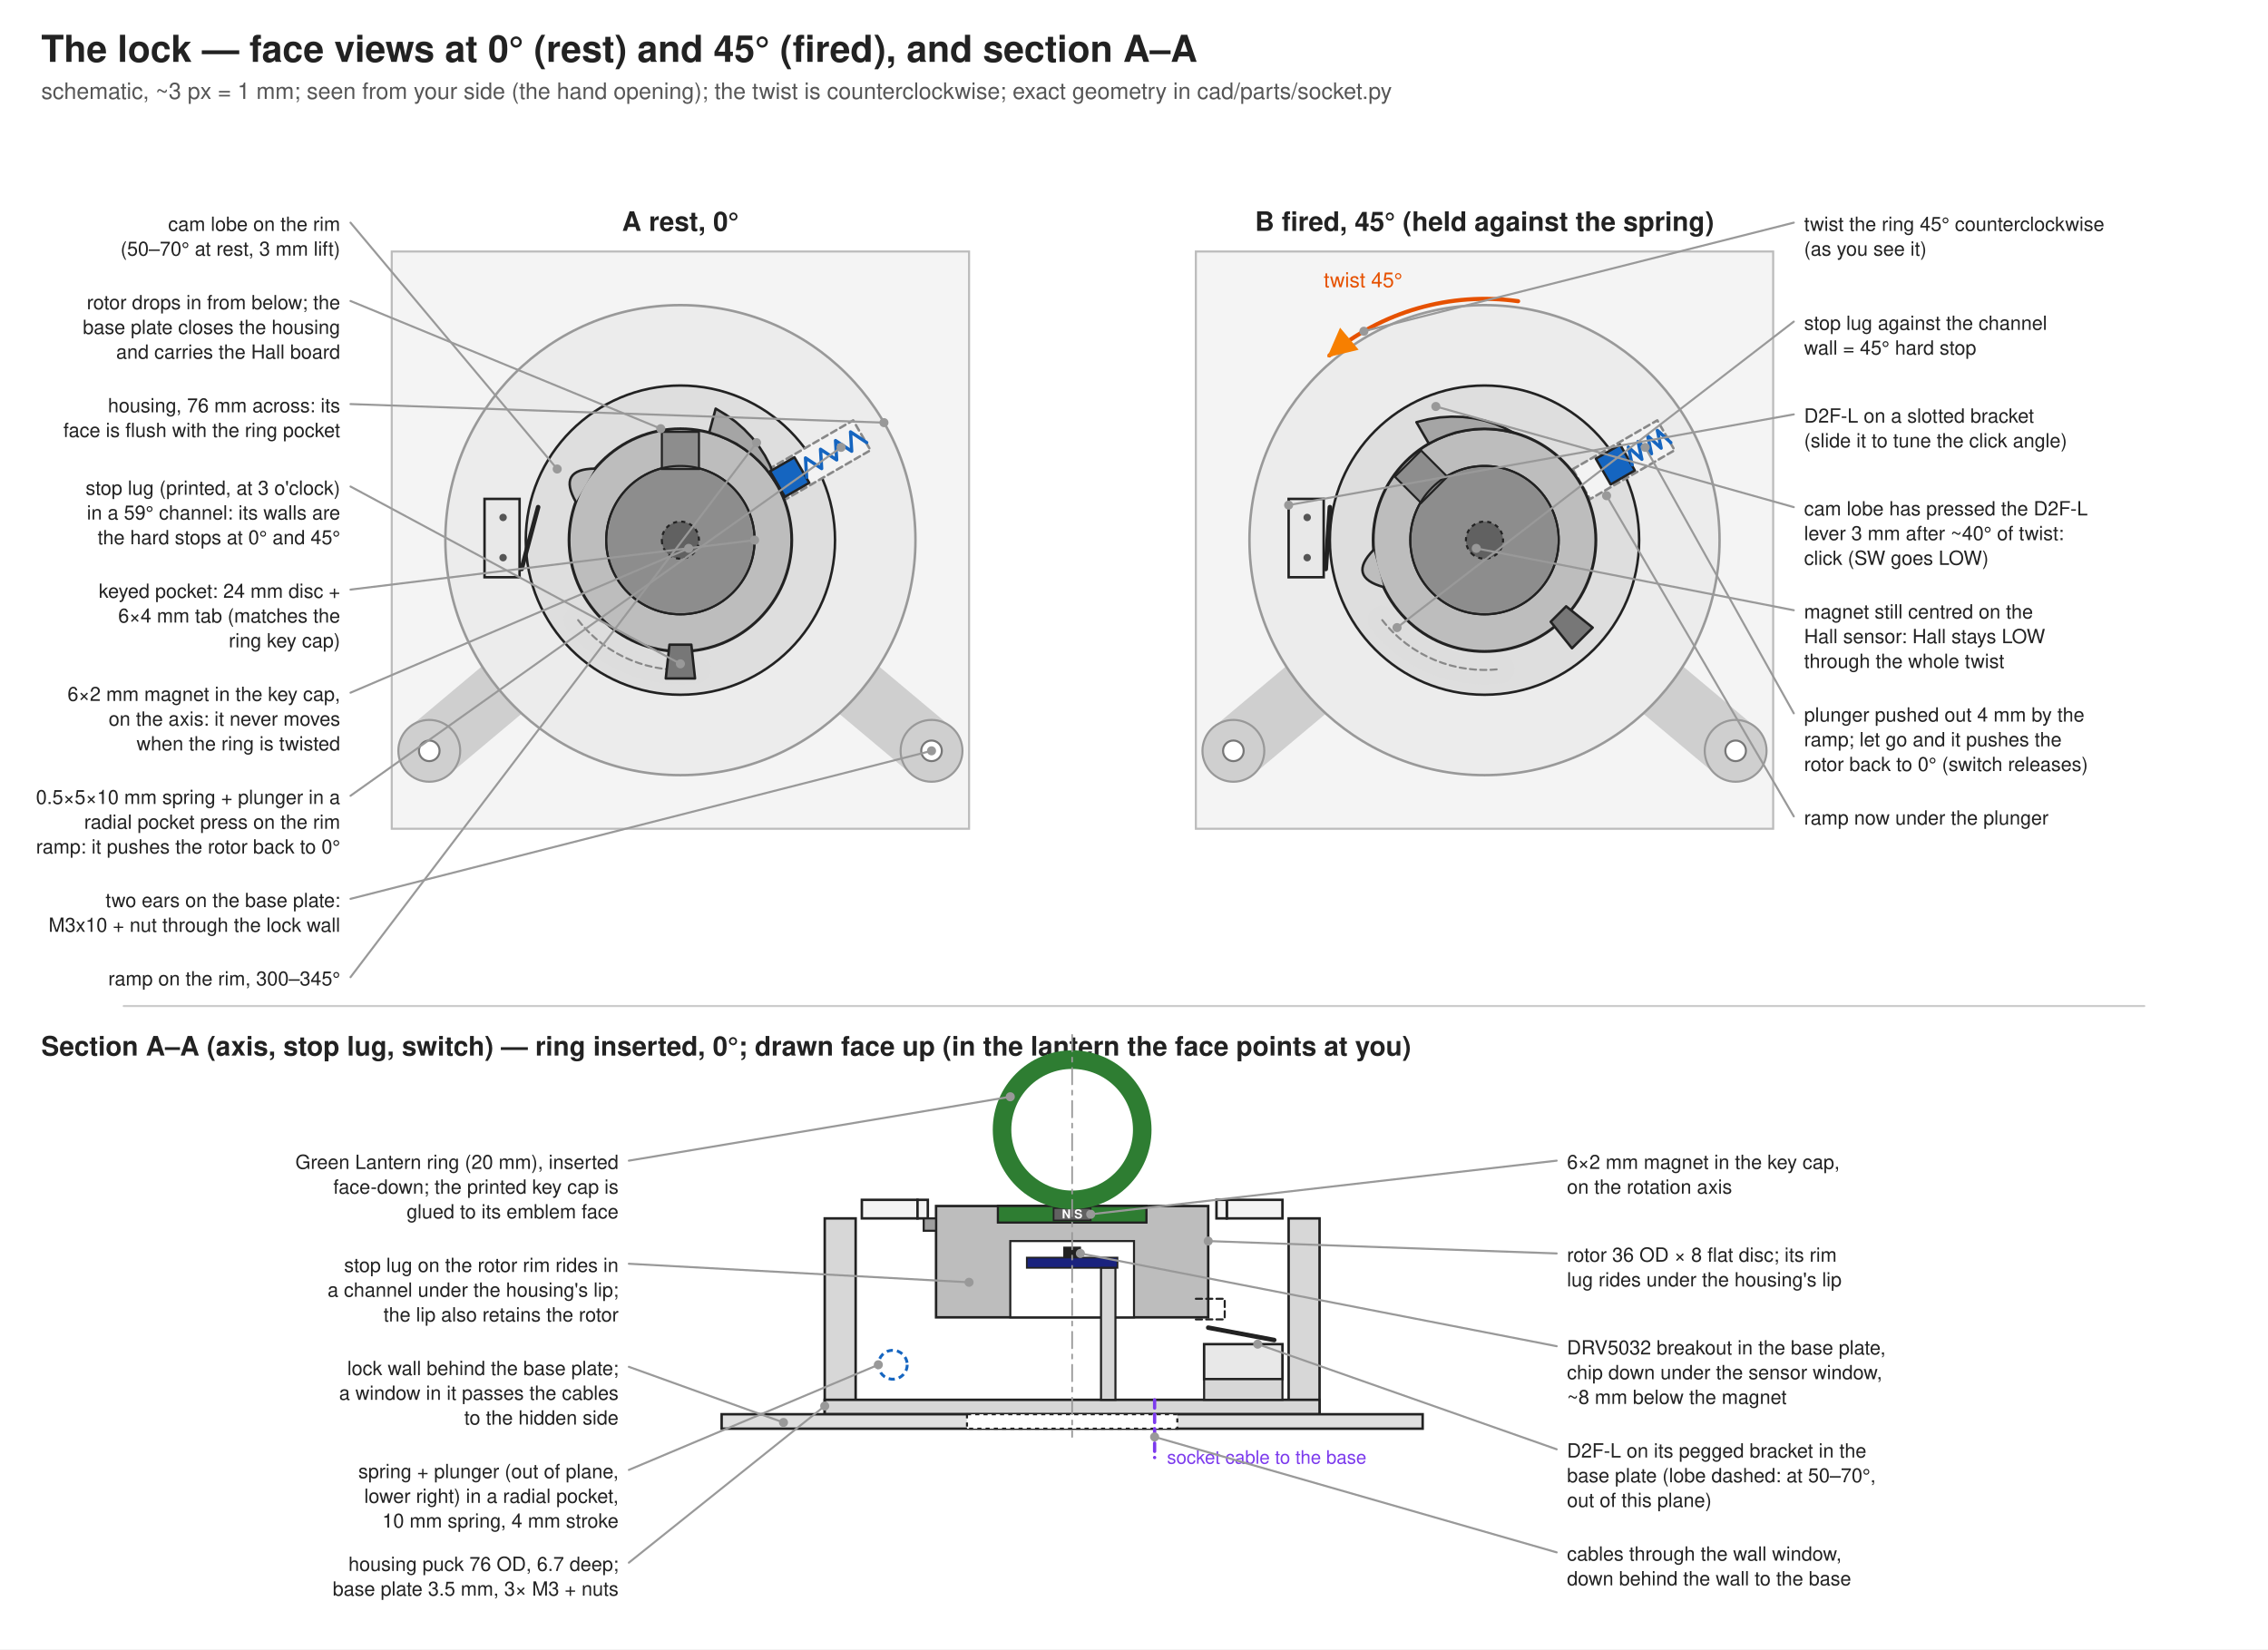
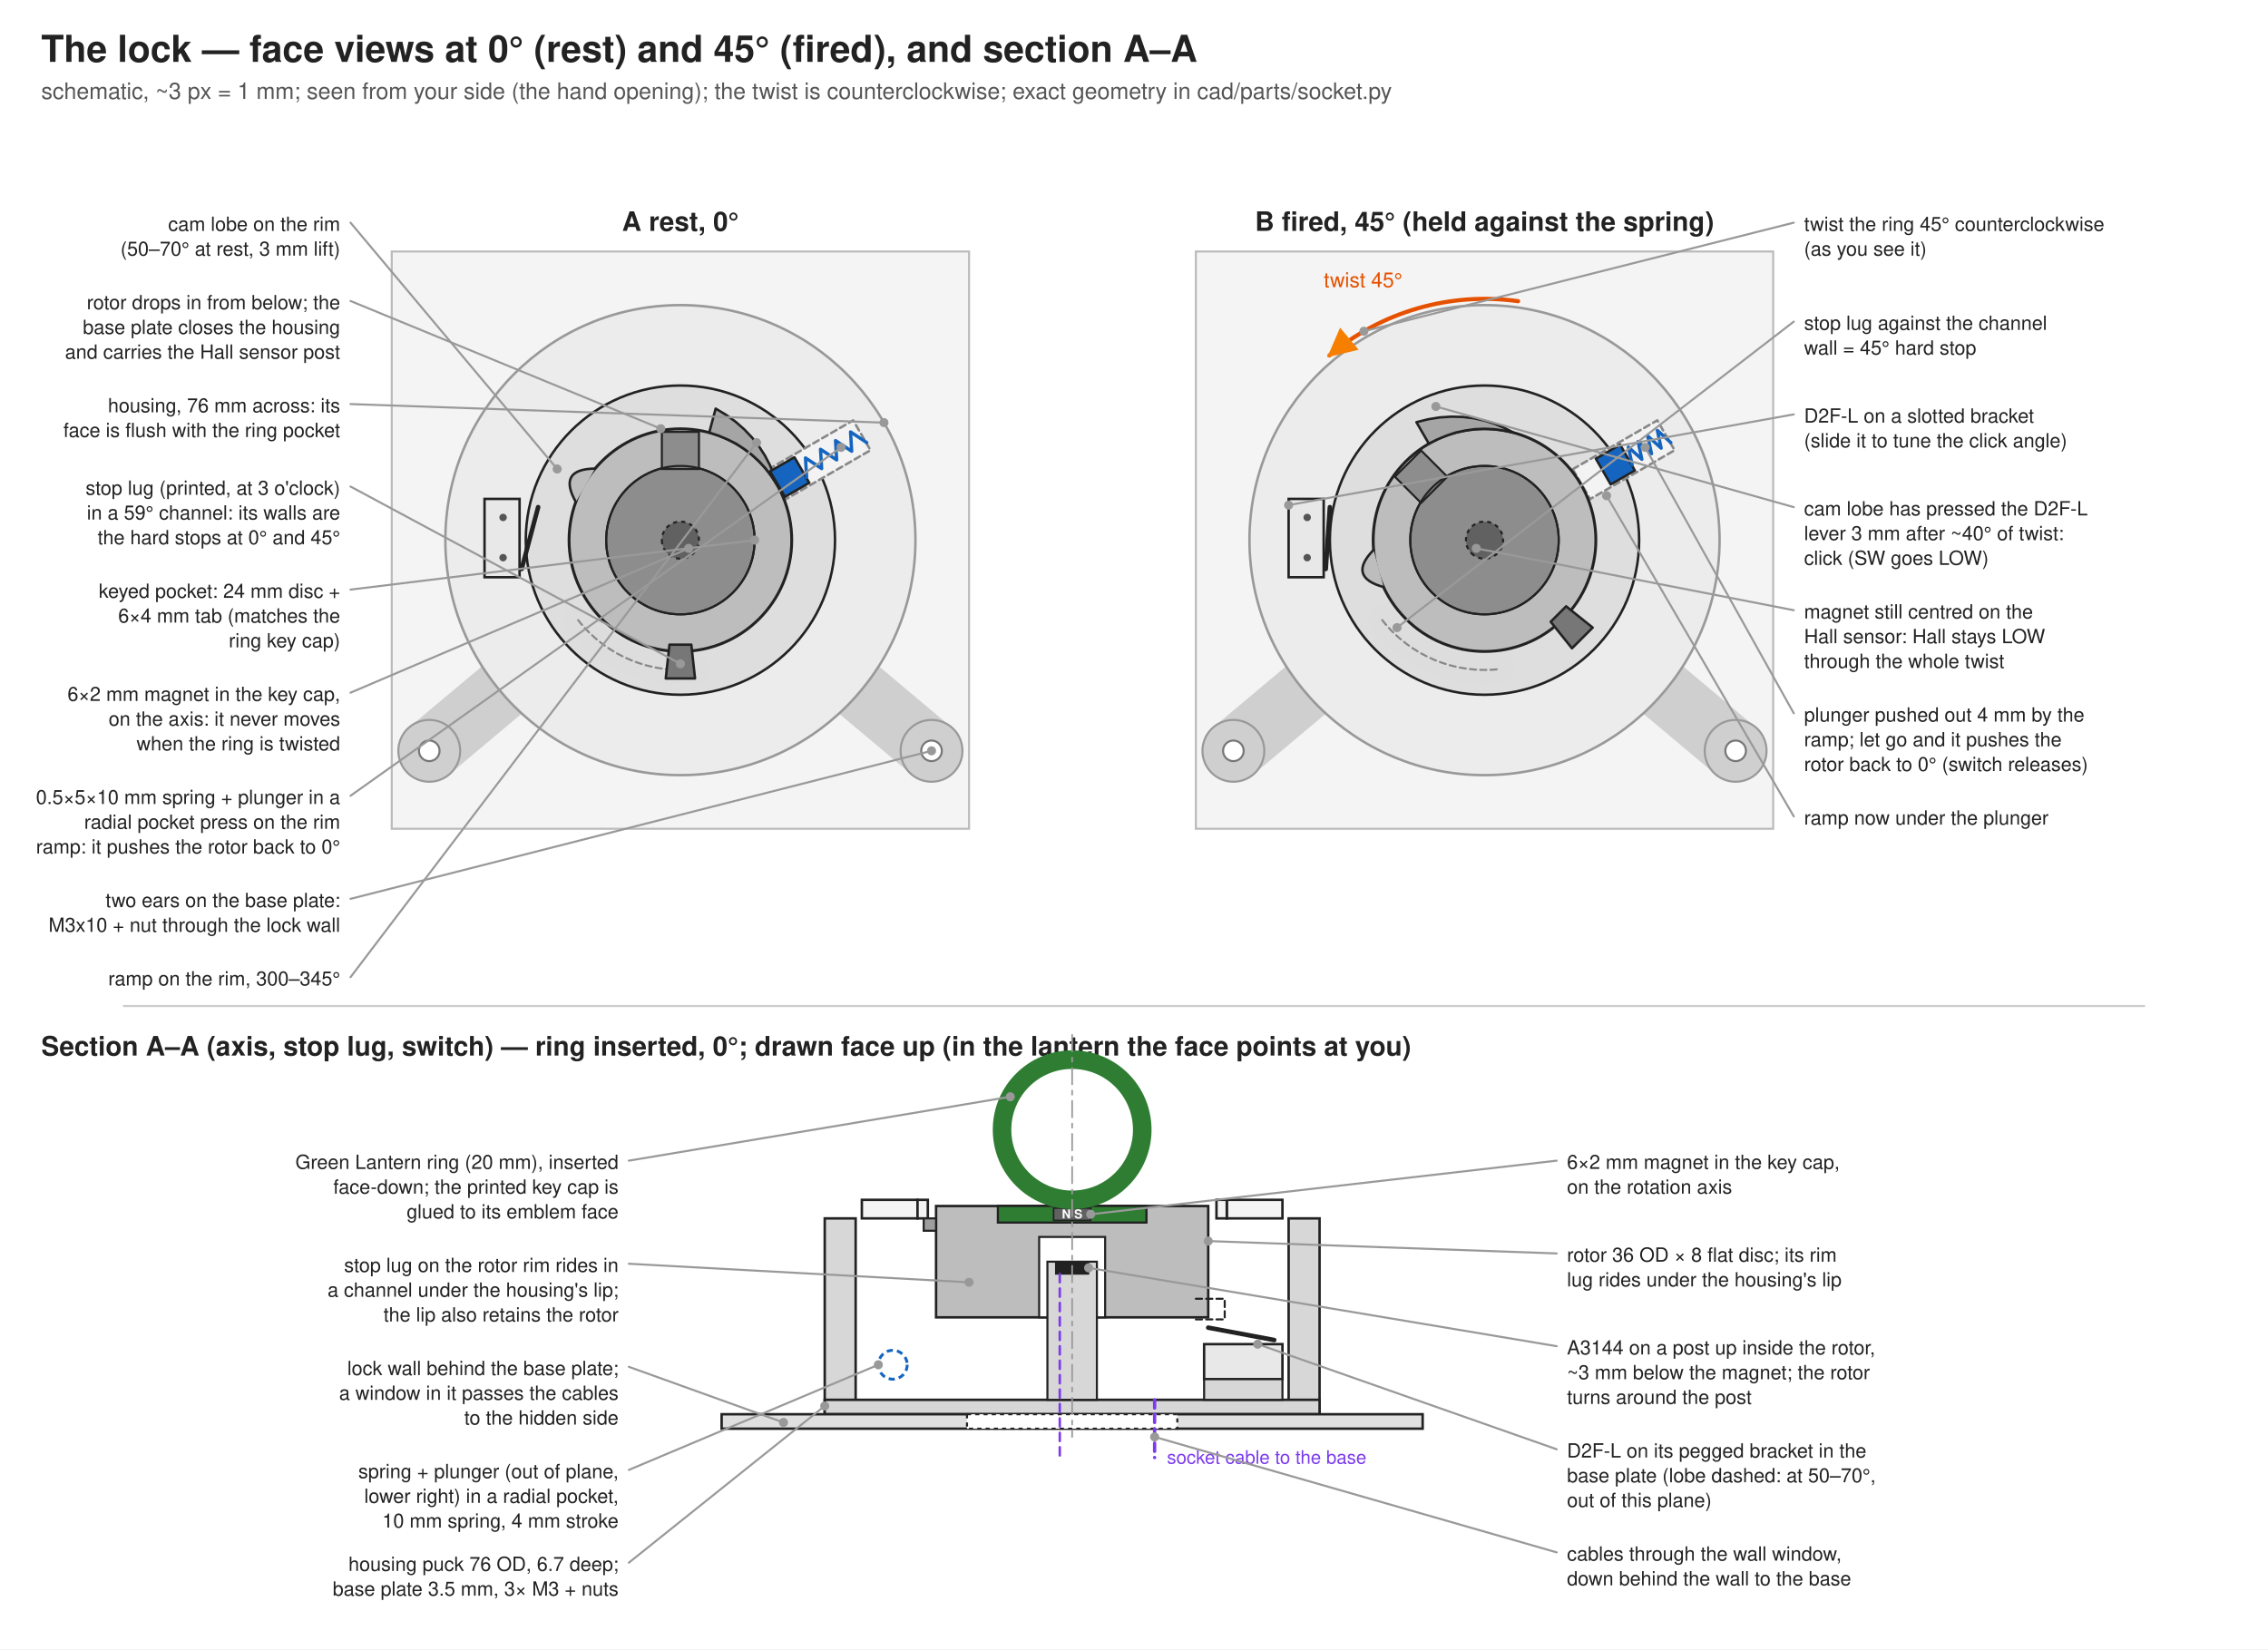
<svg xmlns="http://www.w3.org/2000/svg" viewBox="0 0 1100 800" width="1100" height="800" font-family="Helvetica, Arial, sans-serif" font-size="12" fill="#222222">
  <defs>
    <marker id="arr" viewBox="0 0 10 10" refX="9" refY="5" markerWidth="7" markerHeight="7" orient="auto-start-reverse">
      <path d="M0,0 L10,5 L0,10 z" fill="context-stroke" />
    </marker>
    <marker id="arrP" viewBox="0 0 10 10" refX="9" refY="5" markerWidth="7" markerHeight="7" orient="auto-start-reverse">
      <path d="M0,0 L10,5 L0,10 z" fill="#7c3aed" />
    </marker>
    <marker id="arrB" viewBox="0 0 10 10" refX="9" refY="5" markerWidth="7" markerHeight="7" orient="auto-start-reverse">
      <path d="M0,0 L10,5 L0,10 z" fill="#1d4ed8" />
    </marker>
    <marker id="arrGy" viewBox="0 0 10 10" refX="9" refY="5" markerWidth="7" markerHeight="7" orient="auto-start-reverse">
      <path d="M0,0 L10,5 L0,10 z" fill="#777777" />
    </marker>
    <marker id="arrG" viewBox="0 0 10 10" refX="9" refY="5" markerWidth="7" markerHeight="7" orient="auto-start-reverse">
      <path d="M0,0 L10,5 L0,10 z" fill="#2a9d2a" />
    </marker>
    <marker id="arrK" viewBox="0 0 10 10" refX="9" refY="5" markerWidth="7" markerHeight="7" orient="auto-start-reverse">
      <path d="M0,0 L10,5 L0,10 z" fill="#222222" />
    </marker>
    <marker id="arrO" viewBox="0 0 10 10" refX="9" refY="5" markerWidth="7" markerHeight="7" orient="auto-start-reverse">
      <path d="M0,0 L10,5 L0,10 z" fill="#f77f00" />
    </marker>
    <marker id="arrR" viewBox="0 0 10 10" refX="9" refY="5" markerWidth="7" markerHeight="7" orient="auto-start-reverse">
      <path d="M0,0 L10,5 L0,10 z" fill="#d62828" />
    </marker>
  </defs>
  <rect x="0" y="0" width="1100" height="800" fill="#ffffff" />
  <text x="20" y="30" font-size="18" text-anchor="start" font-weight="bold" fill="#222222">The lock — face views at 0° (rest) and 45° (fired), and section A–A</text>
  <text x="20" y="48" font-size="11" text-anchor="start" font-weight="normal" fill="#555">schematic, ~3 px = 1 mm; seen from your side (the hand opening); the twist is counterclockwise; exact geometry in cad/parts/socket.py</text>
  <text x="330" y="112" font-size="13" text-anchor="middle" font-weight="bold" fill="#222222">A  rest, 0°</text>
  <g transform="translate(660,0) scale(-1,1)">
    <rect x="190" y="122" width="280" height="280" rx="0" fill="#f4f4f4" stroke="#bbb" stroke-width="1" />
    <path d="M412.7,331.4 L451.8,364.2" fill="none" stroke="#cfcfcf" stroke-width="30" stroke-linecap="round" stroke-linejoin="round" />
    <circle cx="451.801" cy="364.203" r="15" fill="#cfcfcf" stroke="#999" stroke-width="1" />
    <circle cx="451.801" cy="364.203" r="5" fill="#fff" stroke="#777" stroke-width="1" />
    <path d="M247.3,331.4 L208.2,364.2" fill="none" stroke="#cfcfcf" stroke-width="30" stroke-linecap="round" stroke-linejoin="round" />
    <circle cx="208.199" cy="364.203" r="15" fill="#cfcfcf" stroke="#999" stroke-width="1" />
    <circle cx="208.199" cy="364.203" r="5" fill="#fff" stroke="#777" stroke-width="1" />
    <circle cx="330" cy="262" r="114.0" fill="#ececec" stroke="#999" stroke-width="1.2" />
    <circle cx="330" cy="262" r="75.0" fill="#dedede" stroke="#222222" stroke-width="1.2" />
    <path d="M330.0,207.1 A54.9,54.9 0 1 1 330.0,207.1" fill="none" stroke="#777" stroke-width="2" stroke-linecap="round" stroke-linejoin="round" />
    <path d="M287.2,227.6 L246.2,203.9 L237.8,218.4 L278.8,242.1 Z" fill="#f3f3f3" stroke="#888" stroke-width="1.2" stroke-linecap="round" stroke-linejoin="round" stroke-dasharray="3,2" />
    <path d="M379.6,300.8 A63.0,63.0 0 0 1 322.3,324.5" fill="none" stroke="#ddd" stroke-width="14" stroke-linecap="round" stroke-linejoin="round" />
    <path d="M379.6,300.8 A63.0,63.0 0 0 1 322.3,324.5" fill="none" stroke="#888" stroke-width="1" stroke-linecap="round" stroke-linejoin="round" stroke-dasharray="3,2" />
    <rect x="408.0" y="242" width="17" height="38" rx="0" fill="#e8e8e8" stroke="#222222" stroke-width="1.2" />
    <circle cx="416.0" cy="251" r="1.8" fill="#555" stroke="none" stroke-width="1.2" />
    <circle cx="416.0" cy="270.5" r="1.8" fill="#555" stroke="none" stroke-width="1.2" />
    <g transform="rotate(0 330 262)">
      <circle cx="330" cy="262" r="54.0" fill="#bdbdbd" stroke="#222222" stroke-width="1.4" />
      <path d="M283.2,235.0 L285.8,231.0 L288.6,227.3 L291.8,223.8 L295.3,220.6 L299.0,217.8 L303.0,215.2 L307.2,213.1 L311.5,211.3 L316.0,209.8 L312.9,198.2 L307.9,201.2 L303.2,204.6 L299.0,208.3 L295.2,212.3 L291.9,216.5 L289.0,221.0 L286.6,225.6 L284.7,230.3 L283.2,235.0 Z" fill="#a5a5a5" stroke="#222222" stroke-width="1.2" stroke-linecap="round" stroke-linejoin="round" />
      <path d="M324.7,312.7 L322.9,329.1 L337.1,329.1 L335.3,312.7 Z" fill="#777" stroke="#222222" stroke-width="1.2" stroke-linecap="round" stroke-linejoin="round" />
      <circle cx="330" cy="262" r="36.0" fill="#8d8d8d" stroke="#222222" stroke-width="1" />
      <rect x="321.0" y="209.5" width="18.0" height="18.0" rx="0" fill="#8d8d8d" stroke="#222222" stroke-width="1" />
      <circle cx="330" cy="262" r="36.0" fill="none" stroke="#222222" stroke-width="1" />
      <circle cx="330" cy="262" r="9.0" fill="#616161" stroke="#222222" stroke-width="1" stroke-dasharray="2,2" />
      <path d="M371.4,227.3 Q389.8,227.5 380.7,243.5" fill="#bdbdbd" stroke="#222222" stroke-width="1.2" stroke-linecap="round" stroke-linejoin="round" />
    </g>
    <path d="M286.5,228.6 L274.7,221.8 L267.5,234.2 L279.3,241.0 Z" fill="#1565c0" stroke="#222222" stroke-width="1.2" stroke-linecap="round" stroke-linejoin="round" />
    <path d="M268.777,231.5 L269.331,222.125 L261.49,227.293 L262.045,217.918 L254.205,223.088 L254.762,213.713 L246.922,218.883 L247.48,209.509 L239.641,214.68" fill="none" stroke="#1565c0" stroke-width="1.6" stroke-linecap="round" stroke-linejoin="round" />
    <path d="M407.0,276 L399.0,246" fill="none" stroke="#222222" stroke-width="2.2" stroke-linecap="round" stroke-linejoin="round" />
  </g>
  <text x="720" y="112" font-size="13" text-anchor="middle" font-weight="bold" fill="#222222">B  fired, 45° (held against the spring)</text>
  <g transform="translate(1440,0) scale(-1,1)">
    <rect x="580" y="122" width="280" height="280" rx="0" fill="#f4f4f4" stroke="#bbb" stroke-width="1" />
    <path d="M802.7,331.4 L841.8,364.2" fill="none" stroke="#cfcfcf" stroke-width="30" stroke-linecap="round" stroke-linejoin="round" />
    <circle cx="841.801" cy="364.203" r="15" fill="#cfcfcf" stroke="#999" stroke-width="1" />
    <circle cx="841.801" cy="364.203" r="5" fill="#fff" stroke="#777" stroke-width="1" />
    <path d="M637.3,331.4 L598.2,364.2" fill="none" stroke="#cfcfcf" stroke-width="30" stroke-linecap="round" stroke-linejoin="round" />
    <circle cx="598.199" cy="364.203" r="15" fill="#cfcfcf" stroke="#999" stroke-width="1" />
    <circle cx="598.199" cy="364.203" r="5" fill="#fff" stroke="#777" stroke-width="1" />
    <circle cx="720" cy="262" r="114.0" fill="#ececec" stroke="#999" stroke-width="1.2" />
    <circle cx="720" cy="262" r="75.0" fill="#dedede" stroke="#222222" stroke-width="1.2" />
    <path d="M720.0,207.1 A54.9,54.9 0 1 1 720.0,207.1" fill="none" stroke="#777" stroke-width="2" stroke-linecap="round" stroke-linejoin="round" />
    <path d="M677.2,227.6 L636.2,203.9 L627.8,218.4 L668.8,242.1 Z" fill="#f3f3f3" stroke="#888" stroke-width="1.2" stroke-linecap="round" stroke-linejoin="round" stroke-dasharray="3,2" />
    <path d="M769.6,300.8 A63.0,63.0 0 0 1 712.3,324.5" fill="none" stroke="#ddd" stroke-width="14" stroke-linecap="round" stroke-linejoin="round" />
    <path d="M769.6,300.8 A63.0,63.0 0 0 1 712.3,324.5" fill="none" stroke="#888" stroke-width="1" stroke-linecap="round" stroke-linejoin="round" stroke-dasharray="3,2" />
    <rect x="798.0" y="242" width="17" height="38" rx="0" fill="#e8e8e8" stroke="#222222" stroke-width="1.2" />
    <circle cx="806.0" cy="251" r="1.8" fill="#555" stroke="none" stroke-width="1.2" />
    <circle cx="806.0" cy="270.5" r="1.8" fill="#555" stroke="none" stroke-width="1.2" />
    <g transform="rotate(45 720 262)">
      <circle cx="720" cy="262" r="54.0" fill="#bdbdbd" stroke="#222222" stroke-width="1.4" />
      <path d="M673.2,235.0 L675.8,231.0 L678.6,227.3 L681.8,223.8 L685.3,220.6 L689.0,217.8 L693.0,215.2 L697.2,213.1 L701.5,211.3 L706.0,209.8 L702.9,198.2 L697.9,201.2 L693.2,204.6 L689.0,208.3 L685.2,212.3 L681.9,216.5 L679.0,221.0 L676.6,225.6 L674.7,230.3 L673.2,235.0 Z" fill="#a5a5a5" stroke="#222222" stroke-width="1.2" stroke-linecap="round" stroke-linejoin="round" />
      <path d="M714.7,312.7 L712.9,329.1 L727.1,329.1 L725.3,312.7 Z" fill="#777" stroke="#222222" stroke-width="1.2" stroke-linecap="round" stroke-linejoin="round" />
      <circle cx="720" cy="262" r="36.0" fill="#8d8d8d" stroke="#222222" stroke-width="1" />
      <rect x="711.0" y="209.5" width="18.0" height="18.0" rx="0" fill="#8d8d8d" stroke="#222222" stroke-width="1" />
      <circle cx="720" cy="262" r="36.0" fill="none" stroke="#222222" stroke-width="1" />
      <circle cx="720" cy="262" r="9.0" fill="#616161" stroke="#222222" stroke-width="1" stroke-dasharray="2,2" />
      <path d="M761.4,227.3 Q779.8,227.5 770.7,243.5" fill="#bdbdbd" stroke="#222222" stroke-width="1.2" stroke-linecap="round" stroke-linejoin="round" />
    </g>
    <path d="M666.0,222.5 L654.2,215.7 L647.1,228.2 L658.8,235.0 Z" fill="#1565c0" stroke="#222222" stroke-width="1.2" stroke-linecap="round" stroke-linejoin="round" />
    <path d="M648.367,225.491 L650.224,216.867 L643.685,222.788 L645.542,214.164 L639.003,220.085 L640.861,211.461 L634.322,217.382 L636.18,208.758 L629.641,214.68" fill="none" stroke="#1565c0" stroke-width="1.6" stroke-linecap="round" stroke-linejoin="round" />
    <path d="M797.0,276 L795.0,246" fill="none" stroke="#222222" stroke-width="2.2" stroke-linecap="round" stroke-linejoin="round" />
    <path d="M703.7,146.1 A117.0,117.0 0 0 1 795.2,172.4" fill="none" stroke="#e65100" stroke-width="2" stroke-linecap="round" stroke-linejoin="round" marker-end="url(#arrO)" />
  </g>
  <text x="680.137" y="139.314" font-size="10" text-anchor="end" font-weight="normal" fill="#e65100">twist 45°</text>
  <text x="165" y="112" font-size="9.5" text-anchor="end" font-weight="normal" fill="#222222">cam lobe on the rim</text>
  <text x="165" y="124" font-size="9.5" text-anchor="end" font-weight="normal" fill="#222222">(50–70° at rest, 3 mm lift)</text>
  <path d="M170,108 L270.244,227.5" fill="none" stroke="#999" stroke-width="1" stroke-linecap="round" stroke-linejoin="round" />
  <circle cx="270.244" cy="227.5" r="2.2" fill="#999" />
  <text x="165" y="150" font-size="9.5" text-anchor="end" font-weight="normal" fill="#222222">rotor drops in from below; the</text>
  <text x="165" y="162" font-size="9.5" text-anchor="end" font-weight="normal" fill="#222222">base plate closes the housing</text>
-   <text x="165" y="174" font-size="9.5" text-anchor="end" font-weight="normal" fill="#222222">and carries the Hall board</text>
+   <text x="165" y="174" font-size="9.5" text-anchor="end" font-weight="normal" fill="#222222">and carries the Hall sensor post</text>
  <path d="M170,146 L320.467,207.934" fill="none" stroke="#999" stroke-width="1" stroke-linecap="round" stroke-linejoin="round" />
  <circle cx="320.467" cy="207.934" r="2.2" fill="#999" />
  <text x="165" y="200" font-size="9.5" text-anchor="end" font-weight="normal" fill="#222222">housing, 76 mm across: its</text>
  <text x="165" y="212" font-size="9.5" text-anchor="end" font-weight="normal" fill="#222222">face is flush with the ring pocket</text>
  <path d="M170,196 L428.727,205.0" fill="none" stroke="#999" stroke-width="1" stroke-linecap="round" stroke-linejoin="round" />
  <circle cx="428.727" cy="205.0" r="2.2" fill="#999" />
  <text x="165" y="240" font-size="9.5" text-anchor="end" font-weight="normal" fill="#222222">stop lug (printed, at 3 o'clock)</text>
  <text x="165" y="252" font-size="9.5" text-anchor="end" font-weight="normal" fill="#222222">in a 59° channel: its walls are</text>
  <text x="165" y="264" font-size="9.5" text-anchor="end" font-weight="normal" fill="#222222">the hard stops at 0° and 45°</text>
  <path d="M170,236 L330.0,322.0" fill="none" stroke="#999" stroke-width="1" stroke-linecap="round" stroke-linejoin="round" />
  <circle cx="330.0" cy="322.0" r="2.2" fill="#999" />
  <text x="165" y="290" font-size="9.5" text-anchor="end" font-weight="normal" fill="#222222">keyed pocket: 24 mm disc +</text>
  <text x="165" y="302" font-size="9.5" text-anchor="end" font-weight="normal" fill="#222222">6×4 mm tab (matches the</text>
  <text x="165" y="314" font-size="9.5" text-anchor="end" font-weight="normal" fill="#222222">ring key cap)</text>
  <path d="M170,286 L366.0,262.0" fill="none" stroke="#999" stroke-width="1" stroke-linecap="round" stroke-linejoin="round" />
  <circle cx="366.0" cy="262.0" r="2.2" fill="#999" />
  <text x="165" y="340" font-size="9.5" text-anchor="end" font-weight="normal" fill="#222222">6×2 mm magnet in the key cap,</text>
  <text x="165" y="352" font-size="9.5" text-anchor="end" font-weight="normal" fill="#222222">on the axis: it never moves</text>
  <text x="165" y="364" font-size="9.5" text-anchor="end" font-weight="normal" fill="#222222">when the ring is twisted</text>
  <path d="M170,336 L334,266" fill="none" stroke="#999" stroke-width="1" stroke-linecap="round" stroke-linejoin="round" />
  <circle cx="334" cy="266" r="2.2" fill="#999" />
  <text x="165" y="390" font-size="9.5" text-anchor="end" font-weight="normal" fill="#222222">0.5×5×10 mm spring + plunger in a</text>
  <text x="165" y="402" font-size="9.5" text-anchor="end" font-weight="normal" fill="#222222">radial pocket press on the rim</text>
  <text x="165" y="414" font-size="9.5" text-anchor="end" font-weight="normal" fill="#222222">ramp: it pushes the rotor back to 0°</text>
  <path d="M170,386 L407.942,217.0" fill="none" stroke="#999" stroke-width="1" stroke-linecap="round" stroke-linejoin="round" />
  <circle cx="407.942" cy="217.0" r="2.2" fill="#999" />
  <text x="165" y="440" font-size="9.5" text-anchor="end" font-weight="normal" fill="#222222">two ears on the base plate:</text>
  <text x="165" y="452" font-size="9.5" text-anchor="end" font-weight="normal" fill="#222222">M3x10 + nut through the lock wall</text>
  <path d="M170,436 L451.801,364.203" fill="none" stroke="#999" stroke-width="1" stroke-linecap="round" stroke-linejoin="round" />
  <circle cx="451.801" cy="364.203" r="2.2" fill="#999" />
  <text x="165" y="478" font-size="9.5" text-anchor="end" font-weight="normal" fill="#222222">ramp on the rim, 300–345°</text>
  <path d="M170,474 L366.94,214.719" fill="none" stroke="#999" stroke-width="1" stroke-linecap="round" stroke-linejoin="round" />
  <circle cx="366.94" cy="214.719" r="2.2" fill="#999" />
  <text x="875" y="112" font-size="9.5" text-anchor="start" font-weight="normal" fill="#222222">twist the ring 45° counterclockwise</text>
  <text x="875" y="124" font-size="9.5" text-anchor="start" font-weight="normal" fill="#222222">(as you see it)</text>
  <path d="M870,108 L661.5,160.675" fill="none" stroke="#999" stroke-width="1" stroke-linecap="round" stroke-linejoin="round" />
  <circle cx="661.5" cy="160.675" r="2.2" fill="#999" />
  <text x="875" y="160" font-size="9.5" text-anchor="start" font-weight="normal" fill="#222222">stop lug against the channel</text>
  <text x="875" y="172" font-size="9.5" text-anchor="start" font-weight="normal" fill="#222222">wall = 45° hard stop</text>
  <path d="M870,156 L677.574,304.426" fill="none" stroke="#999" stroke-width="1" stroke-linecap="round" stroke-linejoin="round" />
  <circle cx="677.574" cy="304.426" r="2.2" fill="#999" />
  <text x="875" y="205" font-size="9.5" text-anchor="start" font-weight="normal" fill="#222222">D2F-L on a slotted bracket</text>
  <text x="875" y="217" font-size="9.5" text-anchor="start" font-weight="normal" fill="#222222">(slide it to tune the click angle)</text>
  <path d="M870,201 L625.0,245" fill="none" stroke="#999" stroke-width="1" stroke-linecap="round" stroke-linejoin="round" />
  <circle cx="625.0" cy="245" r="2.2" fill="#999" />
  <text x="875" y="250" font-size="9.5" text-anchor="start" font-weight="normal" fill="#222222">cam lobe has pressed the D2F-L</text>
  <text x="875" y="262" font-size="9.5" text-anchor="start" font-weight="normal" fill="#222222">lever 3 mm after ~40° of twist:</text>
  <text x="875" y="274" font-size="9.5" text-anchor="start" font-weight="normal" fill="#222222">click (SW goes LOW)</text>
  <path d="M870,246 L696.401,197.161" fill="none" stroke="#999" stroke-width="1" stroke-linecap="round" stroke-linejoin="round" />
  <circle cx="696.401" cy="197.161" r="2.2" fill="#999" />
  <text x="875" y="300" font-size="9.5" text-anchor="start" font-weight="normal" fill="#222222">magnet still centred on the</text>
  <text x="875" y="312" font-size="9.5" text-anchor="start" font-weight="normal" fill="#222222">Hall sensor: Hall stays LOW</text>
  <text x="875" y="324" font-size="9.5" text-anchor="start" font-weight="normal" fill="#222222">through the whole twist</text>
  <path d="M870,296 L716,266" fill="none" stroke="#999" stroke-width="1" stroke-linecap="round" stroke-linejoin="round" />
  <circle cx="716" cy="266" r="2.2" fill="#999" />
  <text x="875" y="350" font-size="9.5" text-anchor="start" font-weight="normal" fill="#222222">plunger pushed out 4 mm by the</text>
  <text x="875" y="362" font-size="9.5" text-anchor="start" font-weight="normal" fill="#222222">ramp; let go and it pushes the</text>
  <text x="875" y="374" font-size="9.5" text-anchor="start" font-weight="normal" fill="#222222">rotor back to 0° (switch releases)</text>
  <path d="M870,346 L797.942,217.0" fill="none" stroke="#999" stroke-width="1" stroke-linecap="round" stroke-linejoin="round" />
  <circle cx="797.942" cy="217.0" r="2.2" fill="#999" />
  <text x="875" y="400" font-size="9.5" text-anchor="start" font-weight="normal" fill="#222222">ramp now under the plunger</text>
  <path d="M870,396 L779.201,240.453" fill="none" stroke="#999" stroke-width="1" stroke-linecap="round" stroke-linejoin="round" />
  <circle cx="779.201" cy="240.453" r="2.2" fill="#999" />
  <path d="M60,488 L1040,488" fill="none" stroke="#ccc" stroke-width="1" stroke-linecap="round" stroke-linejoin="round" />
  <text x="20" y="512" font-size="13" text-anchor="start" font-weight="bold" fill="#222222">Section A–A (axis, stop lug, switch) — ring inserted, 0°; drawn face up (in the lantern the face points at you)</text>
  <rect x="400" y="591" width="15" height="95" rx="0" fill="#d7d7d7" stroke="#222222" stroke-width="1.2" />
  <rect x="625" y="591" width="15" height="95" rx="0" fill="#d7d7d7" stroke="#222222" stroke-width="1.2" />
  <rect x="400" y="679" width="240" height="7" rx="0" fill="#d7d7d7" stroke="#222222" stroke-width="1.2" />
  <rect x="350" y="686" width="340" height="7" rx="0" fill="#e0e0e0" stroke="#222222" stroke-width="1.2" />
  <rect x="469" y="686" width="102" height="7" rx="0" fill="#ffffff" stroke="#222222" stroke-width="1" stroke-dasharray="2,2" />
  <rect x="418" y="582" width="27" height="9" rx="0" fill="#f4f4f4" stroke="#222222" stroke-width="1.2" />
  <rect x="595" y="582" width="27" height="9" rx="0" fill="#f4f4f4" stroke="#222222" stroke-width="1.2" />
  <rect x="445" y="582" width="5" height="9" rx="0" fill="#f4f4f4" stroke="#222222" stroke-width="1.2" />
  <rect x="590" y="582" width="5" height="9" rx="0" fill="#f4f4f4" stroke="#222222" stroke-width="1.2" />
  <rect x="454" y="585" width="132" height="54" rx="0" fill="#bdbdbd" stroke="#222222" stroke-width="1.2" />
  <rect x="448" y="591" width="6" height="6" rx="0" fill="#9e9e9e" stroke="#222222" stroke-width="1" />
  <rect x="484" y="585" width="72" height="8" rx="0" fill="#8d8d8d" stroke="#222222" stroke-width="1" />
-   <rect x="490" y="602" width="60" height="37" rx="0" fill="#ffffff" stroke="#222222" stroke-width="1" />
+   <rect x="504" y="600" width="32" height="39" rx="0" fill="#ffffff" stroke="#222222" stroke-width="1" />
  <rect x="484" y="585" width="72" height="8" rx="0" fill="#2e7d32" stroke="#222222" stroke-width="1" />
  <rect x="511" y="586" width="18" height="6" rx="0" fill="#616161" stroke="#222222" stroke-width="0.8" />
  <text x="520" y="591" font-size="6" text-anchor="middle" font-weight="bold" fill="#fff">N  S</text>
  <circle cx="520" cy="548" r="34" fill="none" stroke="#2e7d32" stroke-width="9" />
-   <rect x="516" y="605" width="8" height="5" rx="0" fill="#222" stroke="#222222" stroke-width="0.6" />
-   <rect x="498" y="610" width="44" height="5" rx="0" fill="#1a237e" stroke="#222222" stroke-width="0.8" />
-   <rect x="534" y="615" width="7" height="64" rx="0" fill="#d7d7d7" stroke="#222222" stroke-width="1" />
+   <rect x="508" y="612" width="24" height="67" rx="0" fill="#d7d7d7" stroke="#222222" stroke-width="1" />
+   <rect x="512" y="612" width="16" height="6" rx="0" fill="#222" stroke="#222222" stroke-width="0.6" />
+   <path d="M514,618 L514,707" fill="none" stroke="#7c3aed" stroke-width="1.2" stroke-linecap="round" stroke-linejoin="round" stroke-dasharray="4,3" />
  <rect x="584" y="652" width="38" height="17" rx="0" fill="#e8e8e8" stroke="#222222" stroke-width="1.2" />
  <path d="M618,650 L586,644" fill="none" stroke="#222222" stroke-width="2.2" stroke-linecap="round" stroke-linejoin="round" />
  <rect x="584" y="669" width="38" height="10" rx="0" fill="#d7d7d7" stroke="#222222" stroke-width="1" />
  <path d="M580,630 L594,630 L594,640 L580,640" fill="none" stroke="#222222" stroke-width="1" stroke-linecap="round" stroke-linejoin="round" stroke-dasharray="3,2" />
  <circle cx="433" cy="662" r="7" fill="none" stroke="#1565c0" stroke-width="1.4" stroke-dasharray="3,2" />
  <path d="M560,679 L560,707" fill="none" stroke="#7c3aed" stroke-width="1.6" stroke-linecap="round" stroke-linejoin="round" stroke-dasharray="4,3" />
  <text x="566" y="710" font-size="9" text-anchor="start" font-weight="normal" fill="#7c3aed">socket cable to the base</text>
  <path d="M520,502 L520,697" fill="none" stroke="#999" stroke-width="0.8" stroke-linecap="round" stroke-linejoin="round" stroke-dasharray="8,3,2,3" />
  <text x="300" y="567" font-size="9.5" text-anchor="end" font-weight="normal" fill="#222222">Green Lantern ring (20 mm), inserted</text>
  <text x="300" y="579" font-size="9.5" text-anchor="end" font-weight="normal" fill="#222222">face-down; the printed key cap is</text>
  <text x="300" y="591" font-size="9.5" text-anchor="end" font-weight="normal" fill="#222222">glued to its emblem face</text>
  <path d="M305,563 L490,532" fill="none" stroke="#999" stroke-width="1" stroke-linecap="round" stroke-linejoin="round" />
  <circle cx="490" cy="532" r="2.2" fill="#999" />
  <text x="300" y="617" font-size="9.5" text-anchor="end" font-weight="normal" fill="#222222">stop lug on the rotor rim rides in</text>
  <text x="300" y="629" font-size="9.5" text-anchor="end" font-weight="normal" fill="#222222">a channel under the housing's lip;</text>
  <text x="300" y="641" font-size="9.5" text-anchor="end" font-weight="normal" fill="#222222">the lip also retains the rotor</text>
  <path d="M305,613 L470,622" fill="none" stroke="#999" stroke-width="1" stroke-linecap="round" stroke-linejoin="round" />
  <circle cx="470" cy="622" r="2.2" fill="#999" />
  <text x="300" y="667" font-size="9.5" text-anchor="end" font-weight="normal" fill="#222222">lock wall behind the base plate;</text>
  <text x="300" y="679" font-size="9.5" text-anchor="end" font-weight="normal" fill="#222222">a window in it passes the cables</text>
  <text x="300" y="691" font-size="9.5" text-anchor="end" font-weight="normal" fill="#222222">to the hidden side</text>
  <path d="M305,663 L380,690" fill="none" stroke="#999" stroke-width="1" stroke-linecap="round" stroke-linejoin="round" />
  <circle cx="380" cy="690" r="2.2" fill="#999" />
  <text x="300" y="717" font-size="9.5" text-anchor="end" font-weight="normal" fill="#222222">spring + plunger (out of plane,</text>
  <text x="300" y="729" font-size="9.5" text-anchor="end" font-weight="normal" fill="#222222">lower right) in a radial pocket,</text>
  <text x="300" y="741" font-size="9.5" text-anchor="end" font-weight="normal" fill="#222222">10 mm spring, 4 mm stroke</text>
  <path d="M305,713 L426,662" fill="none" stroke="#999" stroke-width="1" stroke-linecap="round" stroke-linejoin="round" />
  <circle cx="426" cy="662" r="2.2" fill="#999" />
  <text x="300" y="762" font-size="9.5" text-anchor="end" font-weight="normal" fill="#222222">housing puck 76 OD, 6.7 deep;</text>
  <text x="300" y="774" font-size="9.5" text-anchor="end" font-weight="normal" fill="#222222">base plate 3.5 mm, 3× M3 + nuts</text>
  <path d="M305,758 L400,682" fill="none" stroke="#999" stroke-width="1" stroke-linecap="round" stroke-linejoin="round" />
  <circle cx="400" cy="682" r="2.2" fill="#999" />
  <text x="760" y="567" font-size="9.5" text-anchor="start" font-weight="normal" fill="#222222">6×2 mm magnet in the key cap,</text>
  <text x="760" y="579" font-size="9.5" text-anchor="start" font-weight="normal" fill="#222222">on the rotation axis</text>
  <path d="M755,563 L529,589" fill="none" stroke="#999" stroke-width="1" stroke-linecap="round" stroke-linejoin="round" />
  <circle cx="529" cy="589" r="2.2" fill="#999" />
  <text x="760" y="612" font-size="9.5" text-anchor="start" font-weight="normal" fill="#222222">rotor 36 OD × 8 flat disc; its rim</text>
  <text x="760" y="624" font-size="9.5" text-anchor="start" font-weight="normal" fill="#222222">lug rides under the housing's lip</text>
  <path d="M755,608 L586,602" fill="none" stroke="#999" stroke-width="1" stroke-linecap="round" stroke-linejoin="round" />
  <circle cx="586" cy="602" r="2.2" fill="#999" />
-   <text x="760" y="657" font-size="9.5" text-anchor="start" font-weight="normal" fill="#222222">DRV5032 breakout in the base plate,</text>
-   <text x="760" y="669" font-size="9.5" text-anchor="start" font-weight="normal" fill="#222222">chip down under the sensor window,</text>
-   <text x="760" y="681" font-size="9.5" text-anchor="start" font-weight="normal" fill="#222222">~8 mm below the magnet</text>
-   <path d="M755,653 L524,608" fill="none" stroke="#999" stroke-width="1" stroke-linecap="round" stroke-linejoin="round" />
-   <circle cx="524" cy="608" r="2.2" fill="#999" />
+   <text x="760" y="657" font-size="9.5" text-anchor="start" font-weight="normal" fill="#222222">A3144 on a post up inside the rotor,</text>
+   <text x="760" y="669" font-size="9.5" text-anchor="start" font-weight="normal" fill="#222222">~3 mm below the magnet; the rotor</text>
+   <text x="760" y="681" font-size="9.5" text-anchor="start" font-weight="normal" fill="#222222">turns around the post</text>
+   <path d="M755,653 L528,615" fill="none" stroke="#999" stroke-width="1" stroke-linecap="round" stroke-linejoin="round" />
+   <circle cx="528" cy="615" r="2.2" fill="#999" />
  <text x="760" y="707" font-size="9.5" text-anchor="start" font-weight="normal" fill="#222222">D2F-L on its pegged bracket in the</text>
  <text x="760" y="719" font-size="9.5" text-anchor="start" font-weight="normal" fill="#222222">base plate (lobe dashed: at 50–70°,</text>
  <text x="760" y="731" font-size="9.5" text-anchor="start" font-weight="normal" fill="#222222">out of this plane)</text>
  <path d="M755,703 L610,652" fill="none" stroke="#999" stroke-width="1" stroke-linecap="round" stroke-linejoin="round" />
  <circle cx="610" cy="652" r="2.2" fill="#999" />
  <text x="760" y="757" font-size="9.5" text-anchor="start" font-weight="normal" fill="#222222">cables through the wall window,</text>
  <text x="760" y="769" font-size="9.5" text-anchor="start" font-weight="normal" fill="#222222">down behind the wall to the base</text>
  <path d="M755,753 L560,697" fill="none" stroke="#999" stroke-width="1" stroke-linecap="round" stroke-linejoin="round" />
  <circle cx="560" cy="697" r="2.2" fill="#999" />
</svg>
